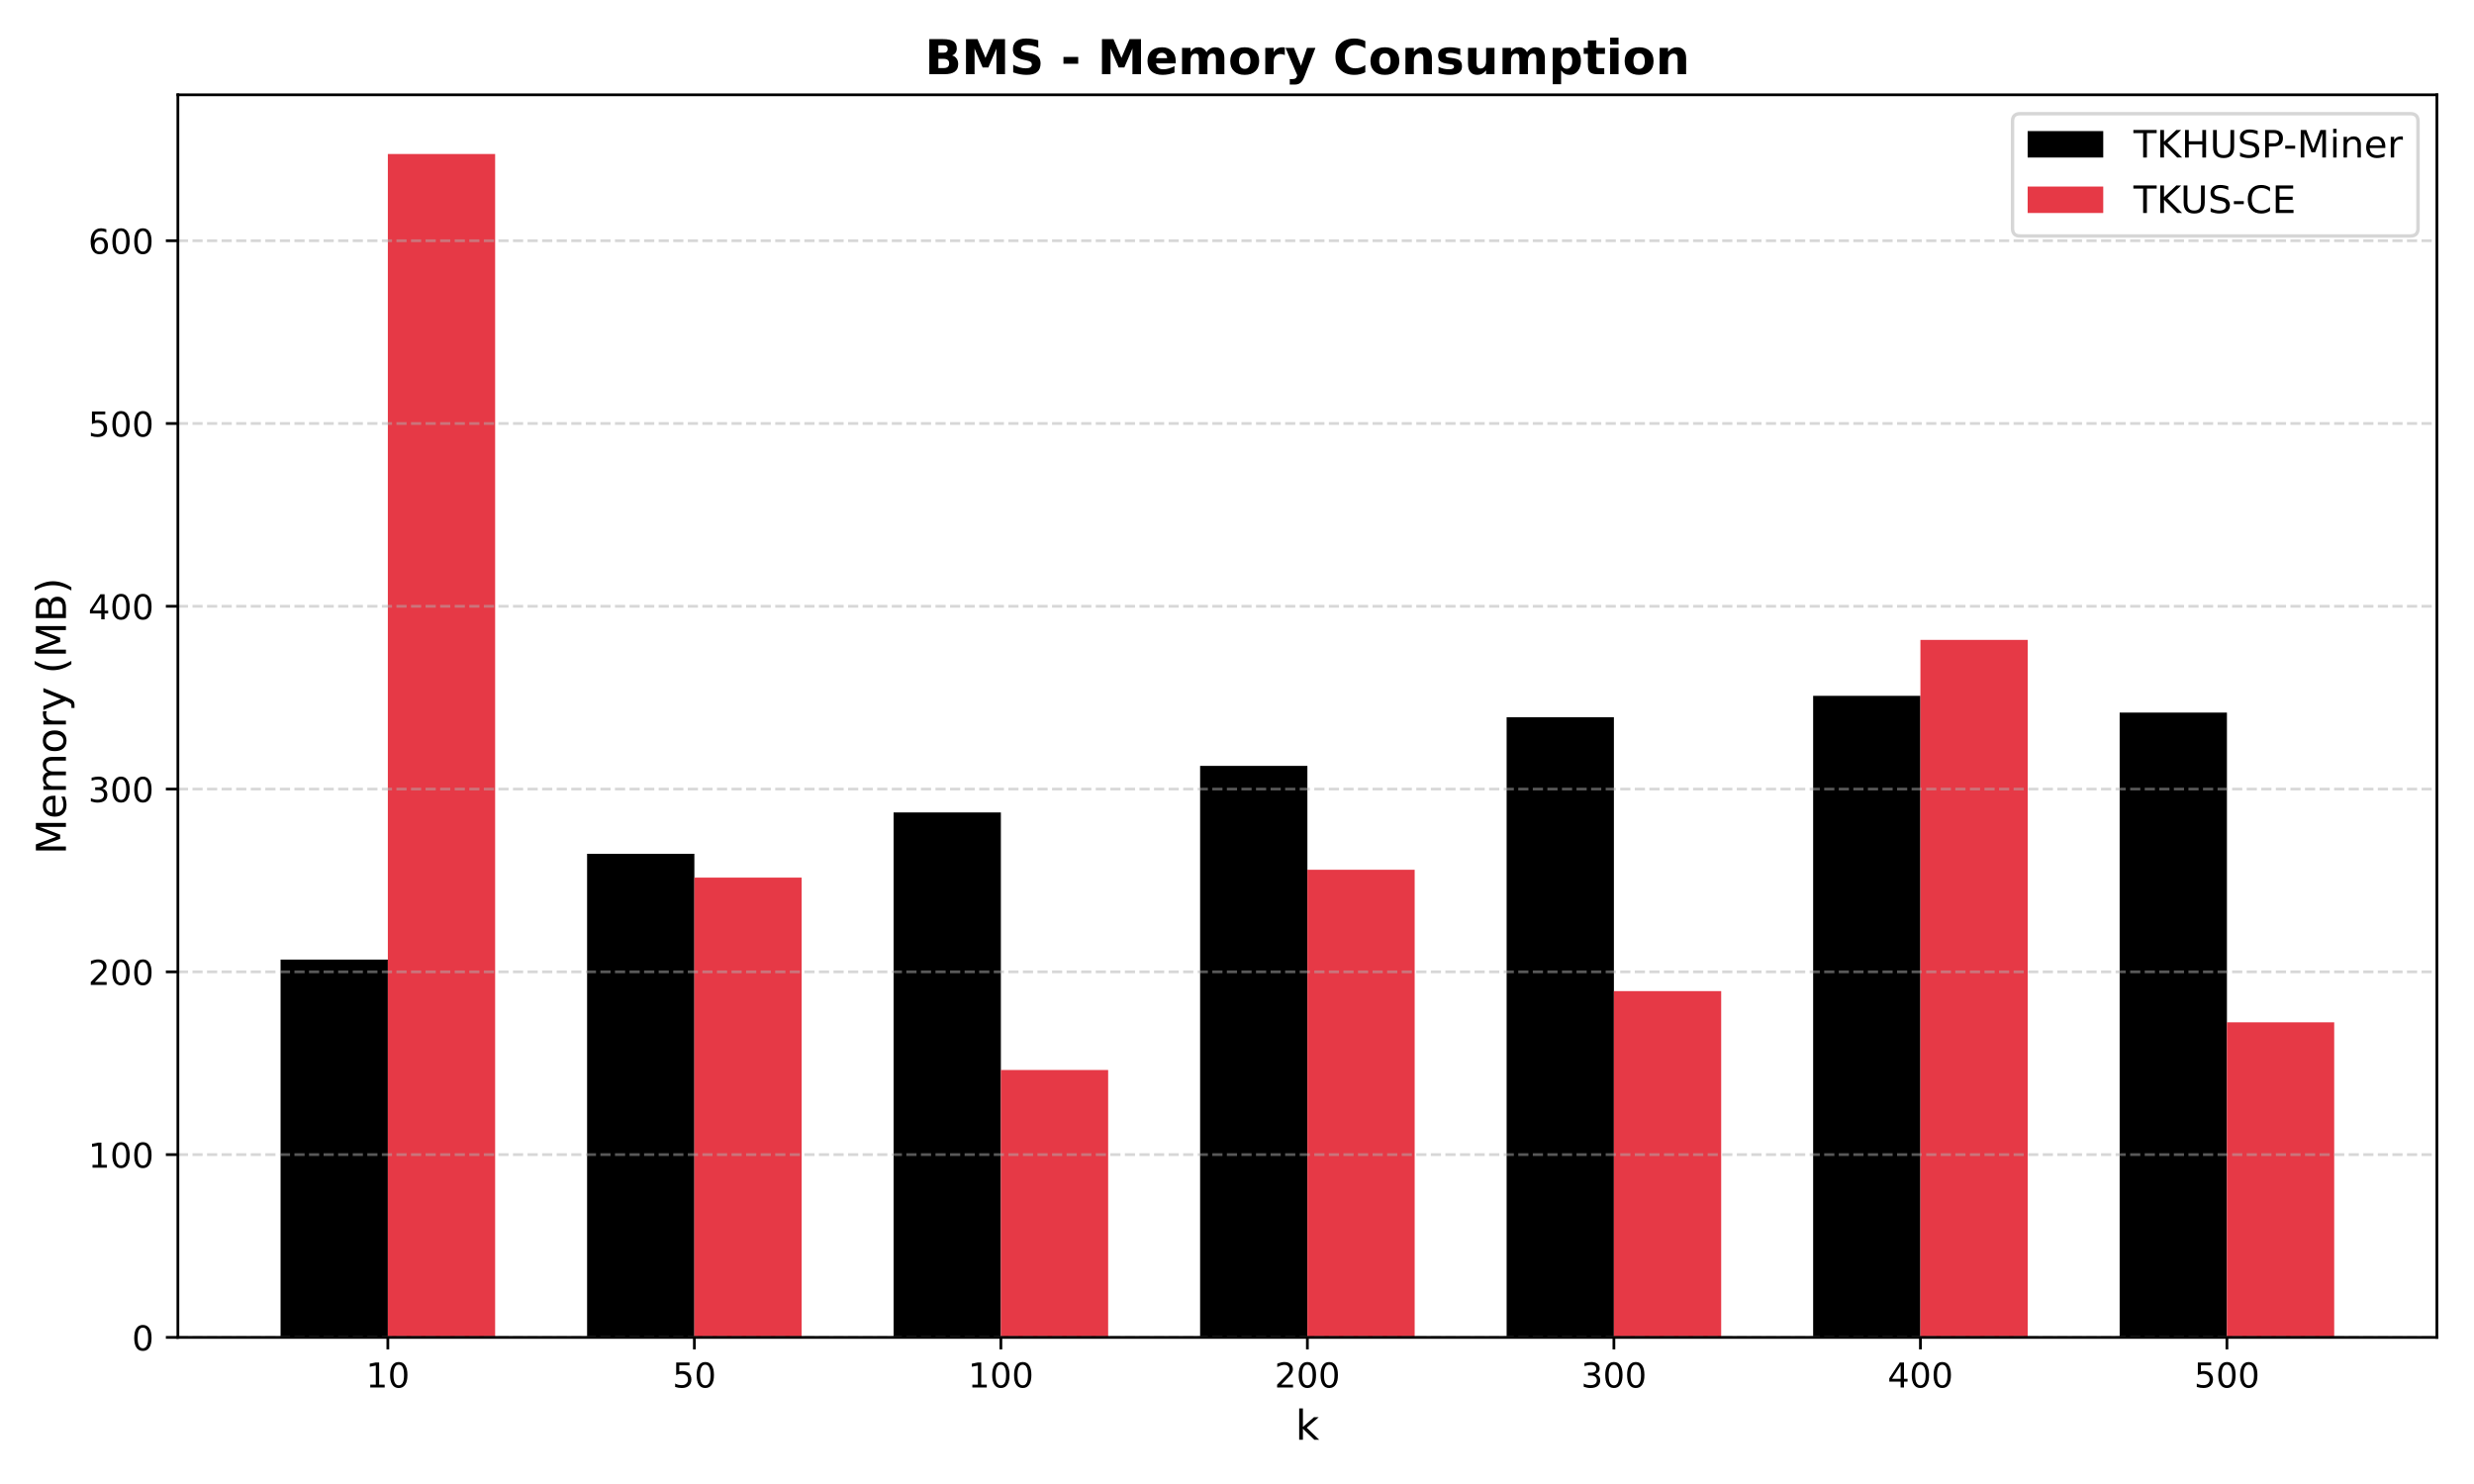
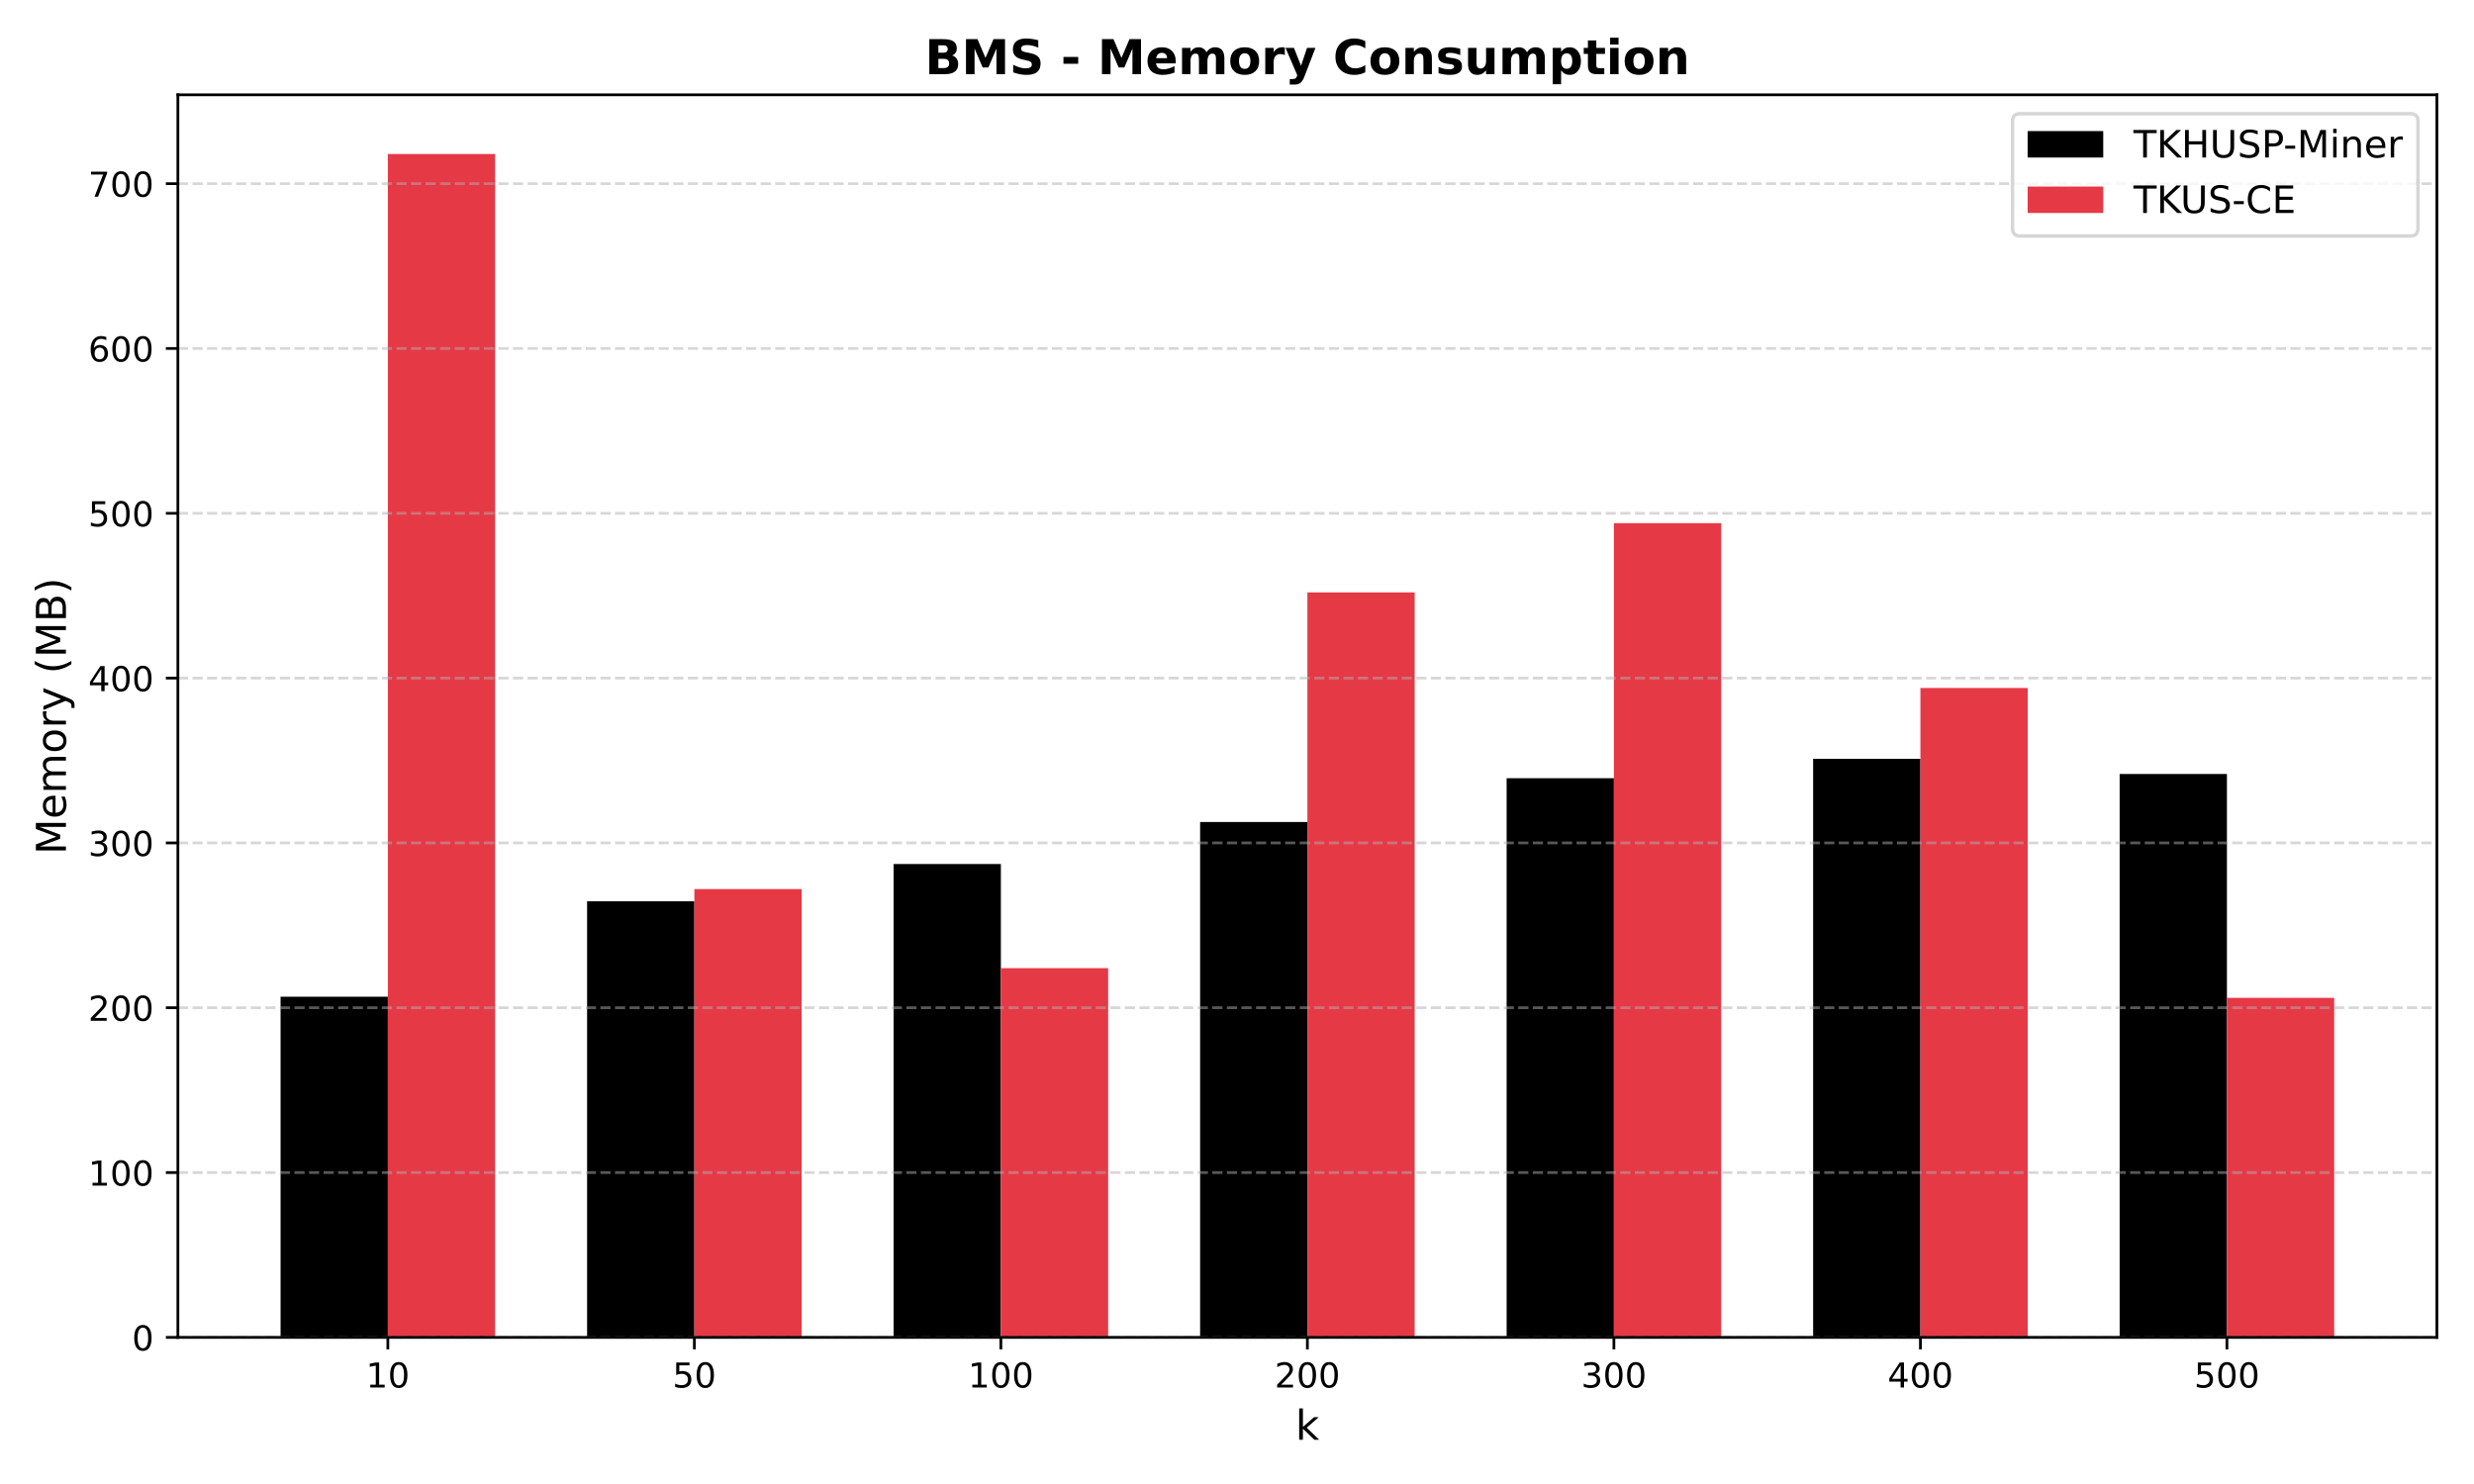
<svg xmlns="http://www.w3.org/2000/svg" xmlns:xlink="http://www.w3.org/1999/xlink" width="720pt" height="432pt" viewBox="0 0 720 432" version="1.1">
  <defs>
    <style type="text/css">*{stroke-linejoin: round; stroke-linecap: butt}</style>
  </defs>
  <g id="figure_1">
    <g id="patch_1">
      <path d="M 0 432  L 720 432  L 720 0  L 0 0  z " style="fill: #ffffff" />
    </g>
    <g id="axes_1">
      <g id="patch_2">
        <path d="M 51.77 389.32  L 709.2 389.32  L 709.2 27.6  L 51.77 27.6  z " style="fill: #ffffff" />
      </g>
      <g id="patch_3">
-         <path d="M 81.653 389.32  L 112.874 389.32  L 112.874 279.346  L 81.653 279.346  z " clip-path="url(#p03bd25104b)" />
+         <path d="M 81.653 389.32  L 112.874 389.32  L 112.874 290.15  L 81.653 290.15  z " clip-path="url(#p014eb7d184)" />
      </g>
      <g id="patch_4">
-         <path d="M 170.857 389.32  L 202.078 389.32  L 202.078 248.537  L 170.857 248.537  z " clip-path="url(#p03bd25104b)" />
+         <path d="M 170.857 389.32  L 202.078 389.32  L 202.078 262.368  L 170.857 262.368  z " clip-path="url(#p014eb7d184)" />
      </g>
      <g id="patch_5">
-         <path d="M 260.06 389.32  L 291.281 389.32  L 291.281 236.505  L 260.06 236.505  z " clip-path="url(#p03bd25104b)" />
+         <path d="M 260.06 389.32  L 291.281 389.32  L 291.281 251.518  L 260.06 251.518  z " clip-path="url(#p014eb7d184)" />
      </g>
      <g id="patch_6">
-         <path d="M 349.264 389.32  L 380.485 389.32  L 380.485 222.952  L 349.264 222.952  z " clip-path="url(#p03bd25104b)" />
+         <path d="M 349.264 389.32  L 380.485 389.32  L 380.485 239.297  L 349.264 239.297  z " clip-path="url(#p014eb7d184)" />
      </g>
      <g id="patch_7">
-         <path d="M 438.467 389.32  L 469.689 389.32  L 469.689 208.799  L 438.467 208.799  z " clip-path="url(#p03bd25104b)" />
+         <path d="M 438.467 389.32  L 469.689 389.32  L 469.689 226.535  L 438.467 226.535  z " clip-path="url(#p014eb7d184)" />
      </g>
      <g id="patch_8">
-         <path d="M 527.671 389.32  L 558.892 389.32  L 558.892 202.557  L 527.671 202.557  z " clip-path="url(#p03bd25104b)" />
+         <path d="M 527.671 389.32  L 558.892 389.32  L 558.892 220.905  L 527.671 220.905  z " clip-path="url(#p014eb7d184)" />
      </g>
      <g id="patch_9">
-         <path d="M 616.874 389.32  L 648.096 389.32  L 648.096 207.44  L 616.874 207.44  z " clip-path="url(#p03bd25104b)" />
+         <path d="M 616.874 389.32  L 648.096 389.32  L 648.096 225.309  L 616.874 225.309  z " clip-path="url(#p014eb7d184)" />
      </g>
      <g id="patch_10">
-         <path d="M 112.874 389.32  L 144.096 389.32  L 144.096 44.825  L 112.874 44.825  z " clip-path="url(#p03bd25104b)" style="fill: #e63946" />
+         <path d="M 112.874 389.32  L 144.096 389.32  L 144.096 44.825  L 112.874 44.825  z " clip-path="url(#p014eb7d184)" style="fill: #e63946" />
      </g>
      <g id="patch_11">
-         <path d="M 202.078 389.32  L 233.299 389.32  L 233.299 255.477  L 202.078 255.477  z " clip-path="url(#p03bd25104b)" style="fill: #e63946" />
+         <path d="M 202.078 389.32  L 233.299 389.32  L 233.299 258.815  L 202.078 258.815  z " clip-path="url(#p014eb7d184)" style="fill: #e63946" />
      </g>
      <g id="patch_12">
-         <path d="M 291.281 389.32  L 322.503 389.32  L 322.503 311.489  L 291.281 311.489  z " clip-path="url(#p03bd25104b)" style="fill: #e63946" />
+         <path d="M 291.281 389.32  L 322.503 389.32  L 322.503 281.845  L 291.281 281.845  z " clip-path="url(#p014eb7d184)" style="fill: #e63946" />
      </g>
      <g id="patch_13">
-         <path d="M 380.485 389.32  L 411.706 389.32  L 411.706 253.189  L 380.485 253.189  z " clip-path="url(#p03bd25104b)" style="fill: #e63946" />
+         <path d="M 380.485 389.32  L 411.706 389.32  L 411.706 172.451  L 380.485 172.451  z " clip-path="url(#p014eb7d184)" style="fill: #e63946" />
      </g>
      <g id="patch_14">
-         <path d="M 469.689 389.32  L 500.91 389.32  L 500.91 288.514  L 469.689 288.514  z " clip-path="url(#p03bd25104b)" style="fill: #e63946" />
+         <path d="M 469.689 389.32  L 500.91 389.32  L 500.91 152.3  L 469.689 152.3  z " clip-path="url(#p014eb7d184)" style="fill: #e63946" />
      </g>
      <g id="patch_15">
-         <path d="M 558.892 389.32  L 590.113 389.32  L 590.113 186.276  L 558.892 186.276  z " clip-path="url(#p03bd25104b)" style="fill: #e63946" />
+         <path d="M 558.892 389.32  L 590.113 389.32  L 590.113 200.279  L 558.892 200.279  z " clip-path="url(#p014eb7d184)" style="fill: #e63946" />
      </g>
      <g id="patch_16">
-         <path d="M 648.096 389.32  L 679.317 389.32  L 679.317 297.607  L 648.096 297.607  z " clip-path="url(#p03bd25104b)" style="fill: #e63946" />
+         <path d="M 648.096 389.32  L 679.317 389.32  L 679.317 290.482  L 648.096 290.482  z " clip-path="url(#p014eb7d184)" style="fill: #e63946" />
      </g>
      <g id="matplotlib.axis_1">
        <g id="xtick_1">
          <g id="line2d_1">
            <defs>
-               <path id="md29b073b9d" d="M 0 0  L 0 3.5  " style="stroke: #000000; stroke-width: 0.8" />
-             </defs>
-             <g>
-               <use xlink:href="#md29b073b9d" x="112.874" y="389.32" style="stroke: #000000; stroke-width: 0.8" />
+               <path id="m3c37062f6e" d="M 0 0  L 0 3.5  " style="stroke: #000000; stroke-width: 0.8" />
+             </defs>
+             <g>
+               <use xlink:href="#m3c37062f6e" x="112.874" y="389.32" style="stroke: #000000; stroke-width: 0.8" />
            </g>
          </g>
          <g id="text_1">
            <g transform="translate(106.5119 403.9184) scale(0.1 -0.1)">
              <defs>
                <path id="DejaVuSans-31" d="M 794 531  L 1825 531  L 1825 4091  L 703 3866  L 703 4441  L 1819 4666  L 2450 4666  L 2450 531  L 3481 531  L 3481 0  L 794 0  L 794 531  z " transform="scale(0.015625)" />
                <path id="DejaVuSans-30" d="M 2034 4250  Q 1547 4250 1301 3770  Q 1056 3291 1056 2328  Q 1056 1369 1301 889  Q 1547 409 2034 409  Q 2525 409 2770 889  Q 3016 1369 3016 2328  Q 3016 3291 2770 3770  Q 2525 4250 2034 4250  z M 2034 4750  Q 2819 4750 3233 4129  Q 3647 3509 3647 2328  Q 3647 1150 3233 529  Q 2819 -91 2034 -91  Q 1250 -91 836 529  Q 422 1150 422 2328  Q 422 3509 836 4129  Q 1250 4750 2034 4750  z " transform="scale(0.015625)" />
              </defs>
              <use xlink:href="#DejaVuSans-31" />
              <use xlink:href="#DejaVuSans-30" x="63.623" />
            </g>
          </g>
        </g>
        <g id="xtick_2">
          <g id="line2d_2">
            <g>
-               <use xlink:href="#md29b073b9d" x="202.078" y="389.32" style="stroke: #000000; stroke-width: 0.8" />
+               <use xlink:href="#m3c37062f6e" x="202.078" y="389.32" style="stroke: #000000; stroke-width: 0.8" />
            </g>
          </g>
          <g id="text_2">
            <g transform="translate(195.7154 403.9184) scale(0.1 -0.1)">
              <defs>
                <path id="DejaVuSans-35" d="M 691 4666  L 3169 4666  L 3169 4134  L 1269 4134  L 1269 2991  Q 1406 3038 1543 3061  Q 1681 3084 1819 3084  Q 2600 3084 3056 2656  Q 3513 2228 3513 1497  Q 3513 744 3044 326  Q 2575 -91 1722 -91  Q 1428 -91 1123 -41  Q 819 9 494 109  L 494 744  Q 775 591 1075 516  Q 1375 441 1709 441  Q 2250 441 2565 725  Q 2881 1009 2881 1497  Q 2881 1984 2565 2268  Q 2250 2553 1709 2553  Q 1456 2553 1204 2497  Q 953 2441 691 2322  L 691 4666  z " transform="scale(0.015625)" />
              </defs>
              <use xlink:href="#DejaVuSans-35" />
              <use xlink:href="#DejaVuSans-30" x="63.623" />
            </g>
          </g>
        </g>
        <g id="xtick_3">
          <g id="line2d_3">
            <g>
-               <use xlink:href="#md29b073b9d" x="291.281" y="389.32" style="stroke: #000000; stroke-width: 0.8" />
+               <use xlink:href="#m3c37062f6e" x="291.281" y="389.32" style="stroke: #000000; stroke-width: 0.8" />
            </g>
          </g>
          <g id="text_3">
            <g transform="translate(281.7377 403.9184) scale(0.1 -0.1)">
              <use xlink:href="#DejaVuSans-31" />
              <use xlink:href="#DejaVuSans-30" x="63.623" />
              <use xlink:href="#DejaVuSans-30" x="127.246" />
            </g>
          </g>
        </g>
        <g id="xtick_4">
          <g id="line2d_4">
            <g>
-               <use xlink:href="#md29b073b9d" x="380.485" y="389.32" style="stroke: #000000; stroke-width: 0.8" />
+               <use xlink:href="#m3c37062f6e" x="380.485" y="389.32" style="stroke: #000000; stroke-width: 0.8" />
            </g>
          </g>
          <g id="text_4">
            <g transform="translate(370.9413 403.9184) scale(0.1 -0.1)">
              <defs>
                <path id="DejaVuSans-32" d="M 1228 531  L 3431 531  L 3431 0  L 469 0  L 469 531  Q 828 903 1448 1529  Q 2069 2156 2228 2338  Q 2531 2678 2651 2914  Q 2772 3150 2772 3378  Q 2772 3750 2511 3984  Q 2250 4219 1831 4219  Q 1534 4219 1204 4116  Q 875 4013 500 3803  L 500 4441  Q 881 4594 1212 4672  Q 1544 4750 1819 4750  Q 2544 4750 2975 4387  Q 3406 4025 3406 3419  Q 3406 3131 3298 2873  Q 3191 2616 2906 2266  Q 2828 2175 2409 1742  Q 1991 1309 1228 531  z " transform="scale(0.015625)" />
              </defs>
              <use xlink:href="#DejaVuSans-32" />
              <use xlink:href="#DejaVuSans-30" x="63.623" />
              <use xlink:href="#DejaVuSans-30" x="127.246" />
            </g>
          </g>
        </g>
        <g id="xtick_5">
          <g id="line2d_5">
            <g>
-               <use xlink:href="#md29b073b9d" x="469.689" y="389.32" style="stroke: #000000; stroke-width: 0.8" />
+               <use xlink:href="#m3c37062f6e" x="469.689" y="389.32" style="stroke: #000000; stroke-width: 0.8" />
            </g>
          </g>
          <g id="text_5">
            <g transform="translate(460.1448 403.9184) scale(0.1 -0.1)">
              <defs>
                <path id="DejaVuSans-33" d="M 2597 2516  Q 3050 2419 3304 2112  Q 3559 1806 3559 1356  Q 3559 666 3084 287  Q 2609 -91 1734 -91  Q 1441 -91 1130 -33  Q 819 25 488 141  L 488 750  Q 750 597 1062 519  Q 1375 441 1716 441  Q 2309 441 2620 675  Q 2931 909 2931 1356  Q 2931 1769 2642 2001  Q 2353 2234 1838 2234  L 1294 2234  L 1294 2753  L 1863 2753  Q 2328 2753 2575 2939  Q 2822 3125 2822 3475  Q 2822 3834 2567 4026  Q 2313 4219 1838 4219  Q 1578 4219 1281 4162  Q 984 4106 628 3988  L 628 4550  Q 988 4650 1302 4700  Q 1616 4750 1894 4750  Q 2613 4750 3031 4423  Q 3450 4097 3450 3541  Q 3450 3153 3228 2886  Q 3006 2619 2597 2516  z " transform="scale(0.015625)" />
              </defs>
              <use xlink:href="#DejaVuSans-33" />
              <use xlink:href="#DejaVuSans-30" x="63.623" />
              <use xlink:href="#DejaVuSans-30" x="127.246" />
            </g>
          </g>
        </g>
        <g id="xtick_6">
          <g id="line2d_6">
            <g>
-               <use xlink:href="#md29b073b9d" x="558.892" y="389.32" style="stroke: #000000; stroke-width: 0.8" />
+               <use xlink:href="#m3c37062f6e" x="558.892" y="389.32" style="stroke: #000000; stroke-width: 0.8" />
            </g>
          </g>
          <g id="text_6">
            <g transform="translate(549.3483 403.9184) scale(0.1 -0.1)">
              <defs>
                <path id="DejaVuSans-34" d="M 2419 4116  L 825 1625  L 2419 1625  L 2419 4116  z M 2253 4666  L 3047 4666  L 3047 1625  L 3713 1625  L 3713 1100  L 3047 1100  L 3047 0  L 2419 0  L 2419 1100  L 313 1100  L 313 1709  L 2253 4666  z " transform="scale(0.015625)" />
              </defs>
              <use xlink:href="#DejaVuSans-34" />
              <use xlink:href="#DejaVuSans-30" x="63.623" />
              <use xlink:href="#DejaVuSans-30" x="127.246" />
            </g>
          </g>
        </g>
        <g id="xtick_7">
          <g id="line2d_7">
            <g>
-               <use xlink:href="#md29b073b9d" x="648.096" y="389.32" style="stroke: #000000; stroke-width: 0.8" />
+               <use xlink:href="#m3c37062f6e" x="648.096" y="389.32" style="stroke: #000000; stroke-width: 0.8" />
            </g>
          </g>
          <g id="text_7">
            <g transform="translate(638.5518 403.9184) scale(0.1 -0.1)">
              <use xlink:href="#DejaVuSans-35" />
              <use xlink:href="#DejaVuSans-30" x="63.623" />
              <use xlink:href="#DejaVuSans-30" x="127.246" />
            </g>
          </g>
        </g>
        <g id="text_8">
          <g transform="translate(377.0106 419.1162) scale(0.12 -0.12)">
            <defs>
              <path id="DejaVuSans-6b" d="M 581 4863  L 1159 4863  L 1159 1991  L 2875 3500  L 3609 3500  L 1753 1863  L 3688 0  L 2938 0  L 1159 1709  L 1159 0  L 581 0  L 581 4863  z " transform="scale(0.015625)" />
            </defs>
            <use xlink:href="#DejaVuSans-6b" />
          </g>
        </g>
      </g>
      <g id="matplotlib.axis_2">
        <g id="ytick_1">
          <g id="line2d_8">
-             <path d="M 51.77 389.32  L 709.2 389.32  " clip-path="url(#p03bd25104b)" style="fill: none; stroke-dasharray: 2.96,1.28; stroke-dashoffset: 0; stroke: #b0b0b0; stroke-opacity: 0.5; stroke-width: 0.8" />
+             <path d="M 51.77 389.32  L 709.2 389.32  " clip-path="url(#p014eb7d184)" style="fill: none; stroke-dasharray: 2.96,1.28; stroke-dashoffset: 0; stroke: #b0b0b0; stroke-opacity: 0.5; stroke-width: 0.8" />
          </g>
          <g id="line2d_9">
            <defs>
-               <path id="mc417b01c37" d="M 0 0  L -3.5 0  " style="stroke: #000000; stroke-width: 0.8" />
-             </defs>
-             <g>
-               <use xlink:href="#mc417b01c37" x="51.77" y="389.32" style="stroke: #000000; stroke-width: 0.8" />
+               <path id="mcf66eff761" d="M 0 0  L -3.5 0  " style="stroke: #000000; stroke-width: 0.8" />
+             </defs>
+             <g>
+               <use xlink:href="#mcf66eff761" x="51.77" y="389.32" style="stroke: #000000; stroke-width: 0.8" />
            </g>
          </g>
          <g id="text_9">
            <g transform="translate(38.4075 393.1192) scale(0.1 -0.1)">
              <use xlink:href="#DejaVuSans-30" />
            </g>
          </g>
        </g>
        <g id="ytick_2">
          <g id="line2d_10">
-             <path d="M 51.77 336.113  L 709.2 336.113  " clip-path="url(#p03bd25104b)" style="fill: none; stroke-dasharray: 2.96,1.28; stroke-dashoffset: 0; stroke: #b0b0b0; stroke-opacity: 0.5; stroke-width: 0.8" />
+             <path d="M 51.77 341.34  L 709.2 341.34  " clip-path="url(#p014eb7d184)" style="fill: none; stroke-dasharray: 2.96,1.28; stroke-dashoffset: 0; stroke: #b0b0b0; stroke-opacity: 0.5; stroke-width: 0.8" />
          </g>
          <g id="line2d_11">
            <g>
-               <use xlink:href="#mc417b01c37" x="51.77" y="336.113" style="stroke: #000000; stroke-width: 0.8" />
+               <use xlink:href="#mcf66eff761" x="51.77" y="341.34" style="stroke: #000000; stroke-width: 0.8" />
            </g>
          </g>
          <g id="text_10">
-             <g transform="translate(25.6825 339.912) scale(0.1 -0.1)">
+             <g transform="translate(25.6825 345.1394) scale(0.1 -0.1)">
              <use xlink:href="#DejaVuSans-31" />
              <use xlink:href="#DejaVuSans-30" x="63.623" />
              <use xlink:href="#DejaVuSans-30" x="127.246" />
            </g>
          </g>
        </g>
        <g id="ytick_3">
          <g id="line2d_12">
-             <path d="M 51.77 282.906  L 709.2 282.906  " clip-path="url(#p03bd25104b)" style="fill: none; stroke-dasharray: 2.96,1.28; stroke-dashoffset: 0; stroke: #b0b0b0; stroke-opacity: 0.5; stroke-width: 0.8" />
+             <path d="M 51.77 293.36  L 709.2 293.36  " clip-path="url(#p014eb7d184)" style="fill: none; stroke-dasharray: 2.96,1.28; stroke-dashoffset: 0; stroke: #b0b0b0; stroke-opacity: 0.5; stroke-width: 0.8" />
          </g>
          <g id="line2d_13">
            <g>
-               <use xlink:href="#mc417b01c37" x="51.77" y="282.906" style="stroke: #000000; stroke-width: 0.8" />
+               <use xlink:href="#mcf66eff761" x="51.77" y="293.36" style="stroke: #000000; stroke-width: 0.8" />
            </g>
          </g>
          <g id="text_11">
-             <g transform="translate(25.6825 286.7048) scale(0.1 -0.1)">
+             <g transform="translate(25.6825 297.1595) scale(0.1 -0.1)">
              <use xlink:href="#DejaVuSans-32" />
              <use xlink:href="#DejaVuSans-30" x="63.623" />
              <use xlink:href="#DejaVuSans-30" x="127.246" />
            </g>
          </g>
        </g>
        <g id="ytick_4">
          <g id="line2d_14">
-             <path d="M 51.77 229.698  L 709.2 229.698  " clip-path="url(#p03bd25104b)" style="fill: none; stroke-dasharray: 2.96,1.28; stroke-dashoffset: 0; stroke: #b0b0b0; stroke-opacity: 0.5; stroke-width: 0.8" />
+             <path d="M 51.77 245.38  L 709.2 245.38  " clip-path="url(#p014eb7d184)" style="fill: none; stroke-dasharray: 2.96,1.28; stroke-dashoffset: 0; stroke: #b0b0b0; stroke-opacity: 0.5; stroke-width: 0.8" />
          </g>
          <g id="line2d_15">
            <g>
-               <use xlink:href="#mc417b01c37" x="51.77" y="229.698" style="stroke: #000000; stroke-width: 0.8" />
+               <use xlink:href="#mcf66eff761" x="51.77" y="245.38" style="stroke: #000000; stroke-width: 0.8" />
            </g>
          </g>
          <g id="text_12">
-             <g transform="translate(25.6825 233.4977) scale(0.1 -0.1)">
+             <g transform="translate(25.6825 249.1797) scale(0.1 -0.1)">
              <use xlink:href="#DejaVuSans-33" />
              <use xlink:href="#DejaVuSans-30" x="63.623" />
              <use xlink:href="#DejaVuSans-30" x="127.246" />
            </g>
          </g>
        </g>
        <g id="ytick_5">
          <g id="line2d_16">
-             <path d="M 51.77 176.491  L 709.2 176.491  " clip-path="url(#p03bd25104b)" style="fill: none; stroke-dasharray: 2.96,1.28; stroke-dashoffset: 0; stroke: #b0b0b0; stroke-opacity: 0.5; stroke-width: 0.8" />
+             <path d="M 51.77 197.401  L 709.2 197.401  " clip-path="url(#p014eb7d184)" style="fill: none; stroke-dasharray: 2.96,1.28; stroke-dashoffset: 0; stroke: #b0b0b0; stroke-opacity: 0.5; stroke-width: 0.8" />
          </g>
          <g id="line2d_17">
            <g>
-               <use xlink:href="#mc417b01c37" x="51.77" y="176.491" style="stroke: #000000; stroke-width: 0.8" />
+               <use xlink:href="#mcf66eff761" x="51.77" y="197.401" style="stroke: #000000; stroke-width: 0.8" />
            </g>
          </g>
          <g id="text_13">
-             <g transform="translate(25.6825 180.2905) scale(0.1 -0.1)">
+             <g transform="translate(25.6825 201.1999) scale(0.1 -0.1)">
              <use xlink:href="#DejaVuSans-34" />
              <use xlink:href="#DejaVuSans-30" x="63.623" />
              <use xlink:href="#DejaVuSans-30" x="127.246" />
            </g>
          </g>
        </g>
        <g id="ytick_6">
          <g id="line2d_18">
-             <path d="M 51.77 123.284  L 709.2 123.284  " clip-path="url(#p03bd25104b)" style="fill: none; stroke-dasharray: 2.96,1.28; stroke-dashoffset: 0; stroke: #b0b0b0; stroke-opacity: 0.5; stroke-width: 0.8" />
+             <path d="M 51.77 149.421  L 709.2 149.421  " clip-path="url(#p014eb7d184)" style="fill: none; stroke-dasharray: 2.96,1.28; stroke-dashoffset: 0; stroke: #b0b0b0; stroke-opacity: 0.5; stroke-width: 0.8" />
          </g>
          <g id="line2d_19">
            <g>
-               <use xlink:href="#mc417b01c37" x="51.77" y="123.284" style="stroke: #000000; stroke-width: 0.8" />
+               <use xlink:href="#mcf66eff761" x="51.77" y="149.421" style="stroke: #000000; stroke-width: 0.8" />
            </g>
          </g>
          <g id="text_14">
-             <g transform="translate(25.6825 127.0833) scale(0.1 -0.1)">
+             <g transform="translate(25.6825 153.22) scale(0.1 -0.1)">
              <use xlink:href="#DejaVuSans-35" />
              <use xlink:href="#DejaVuSans-30" x="63.623" />
              <use xlink:href="#DejaVuSans-30" x="127.246" />
            </g>
          </g>
        </g>
        <g id="ytick_7">
          <g id="line2d_20">
-             <path d="M 51.77 70.077  L 709.2 70.077  " clip-path="url(#p03bd25104b)" style="fill: none; stroke-dasharray: 2.96,1.28; stroke-dashoffset: 0; stroke: #b0b0b0; stroke-opacity: 0.5; stroke-width: 0.8" />
+             <path d="M 51.77 101.441  L 709.2 101.441  " clip-path="url(#p014eb7d184)" style="fill: none; stroke-dasharray: 2.96,1.28; stroke-dashoffset: 0; stroke: #b0b0b0; stroke-opacity: 0.5; stroke-width: 0.8" />
          </g>
          <g id="line2d_21">
            <g>
-               <use xlink:href="#mc417b01c37" x="51.77" y="70.077" style="stroke: #000000; stroke-width: 0.8" />
+               <use xlink:href="#mcf66eff761" x="51.77" y="101.441" style="stroke: #000000; stroke-width: 0.8" />
            </g>
          </g>
          <g id="text_15">
-             <g transform="translate(25.6825 73.87611) scale(0.1 -0.1)">
+             <g transform="translate(25.6825 105.2402) scale(0.1 -0.1)">
              <defs>
                <path id="DejaVuSans-36" d="M 2113 2584  Q 1688 2584 1439 2293  Q 1191 2003 1191 1497  Q 1191 994 1439 701  Q 1688 409 2113 409  Q 2538 409 2786 701  Q 3034 994 3034 1497  Q 3034 2003 2786 2293  Q 2538 2584 2113 2584  z M 3366 4563  L 3366 3988  Q 3128 4100 2886 4159  Q 2644 4219 2406 4219  Q 1781 4219 1451 3797  Q 1122 3375 1075 2522  Q 1259 2794 1537 2939  Q 1816 3084 2150 3084  Q 2853 3084 3261 2657  Q 3669 2231 3669 1497  Q 3669 778 3244 343  Q 2819 -91 2113 -91  Q 1303 -91 875 529  Q 447 1150 447 2328  Q 447 3434 972 4092  Q 1497 4750 2381 4750  Q 2619 4750 2861 4703  Q 3103 4656 3366 4563  z " transform="scale(0.015625)" />
              </defs>
              <use xlink:href="#DejaVuSans-36" />
              <use xlink:href="#DejaVuSans-30" x="63.623" />
              <use xlink:href="#DejaVuSans-30" x="127.246" />
            </g>
          </g>
        </g>
-         <g id="text_16">
+         <g id="ytick_8">
+           <g id="line2d_22">
+             <path d="M 51.77 53.461  L 709.2 53.461  " clip-path="url(#p014eb7d184)" style="fill: none; stroke-dasharray: 2.96,1.28; stroke-dashoffset: 0; stroke: #b0b0b0; stroke-opacity: 0.5; stroke-width: 0.8" />
+           </g>
+           <g id="line2d_23">
+             <g>
+               <use xlink:href="#mcf66eff761" x="51.77" y="53.461" style="stroke: #000000; stroke-width: 0.8" />
+             </g>
+           </g>
+           <g id="text_16">
+             <g transform="translate(25.6825 57.26035) scale(0.1 -0.1)">
+               <defs>
+                 <path id="DejaVuSans-37" d="M 525 4666  L 3525 4666  L 3525 4397  L 1831 0  L 1172 0  L 2766 4134  L 525 4134  L 525 4666  z " transform="scale(0.015625)" />
+               </defs>
+               <use xlink:href="#DejaVuSans-37" />
+               <use xlink:href="#DejaVuSans-30" x="63.623" />
+               <use xlink:href="#DejaVuSans-30" x="127.246" />
+             </g>
+           </g>
+         </g>
+         <g id="text_17">
          <g transform="translate(19.18688 248.7444) rotate(-90) scale(0.12 -0.12)">
            <defs>
              <path id="DejaVuSans-4d" d="M 628 4666  L 1569 4666  L 2759 1491  L 3956 4666  L 4897 4666  L 4897 0  L 4281 0  L 4281 4097  L 3078 897  L 2444 897  L 1241 4097  L 1241 0  L 628 0  L 628 4666  z " transform="scale(0.015625)" />
              <path id="DejaVuSans-65" d="M 3597 1894  L 3597 1613  L 953 1613  Q 991 1019 1311 708  Q 1631 397 2203 397  Q 2534 397 2845 478  Q 3156 559 3463 722  L 3463 178  Q 3153 47 2828 -22  Q 2503 -91 2169 -91  Q 1331 -91 842 396  Q 353 884 353 1716  Q 353 2575 817 3079  Q 1281 3584 2069 3584  Q 2775 3584 3186 3129  Q 3597 2675 3597 1894  z M 3022 2063  Q 3016 2534 2758 2815  Q 2500 3097 2075 3097  Q 1594 3097 1305 2825  Q 1016 2553 972 2059  L 3022 2063  z " transform="scale(0.015625)" />
              <path id="DejaVuSans-6d" d="M 3328 2828  Q 3544 3216 3844 3400  Q 4144 3584 4550 3584  Q 5097 3584 5394 3201  Q 5691 2819 5691 2113  L 5691 0  L 5113 0  L 5113 2094  Q 5113 2597 4934 2840  Q 4756 3084 4391 3084  Q 3944 3084 3684 2787  Q 3425 2491 3425 1978  L 3425 0  L 2847 0  L 2847 2094  Q 2847 2600 2669 2842  Q 2491 3084 2119 3084  Q 1678 3084 1418 2786  Q 1159 2488 1159 1978  L 1159 0  L 581 0  L 581 3500  L 1159 3500  L 1159 2956  Q 1356 3278 1631 3431  Q 1906 3584 2284 3584  Q 2666 3584 2933 3390  Q 3200 3197 3328 2828  z " transform="scale(0.015625)" />
              <path id="DejaVuSans-6f" d="M 1959 3097  Q 1497 3097 1228 2736  Q 959 2375 959 1747  Q 959 1119 1226 758  Q 1494 397 1959 397  Q 2419 397 2687 759  Q 2956 1122 2956 1747  Q 2956 2369 2687 2733  Q 2419 3097 1959 3097  z M 1959 3584  Q 2709 3584 3137 3096  Q 3566 2609 3566 1747  Q 3566 888 3137 398  Q 2709 -91 1959 -91  Q 1206 -91 779 398  Q 353 888 353 1747  Q 353 2609 779 3096  Q 1206 3584 1959 3584  z " transform="scale(0.015625)" />
              <path id="DejaVuSans-72" d="M 2631 2963  Q 2534 3019 2420 3045  Q 2306 3072 2169 3072  Q 1681 3072 1420 2755  Q 1159 2438 1159 1844  L 1159 0  L 581 0  L 581 3500  L 1159 3500  L 1159 2956  Q 1341 3275 1631 3429  Q 1922 3584 2338 3584  Q 2397 3584 2469 3576  Q 2541 3569 2628 3553  L 2631 2963  z " transform="scale(0.015625)" />
              <path id="DejaVuSans-79" d="M 2059 -325  Q 1816 -950 1584 -1140  Q 1353 -1331 966 -1331  L 506 -1331  L 506 -850  L 844 -850  Q 1081 -850 1212 -737  Q 1344 -625 1503 -206  L 1606 56  L 191 3500  L 800 3500  L 1894 763  L 2988 3500  L 3597 3500  L 2059 -325  z " transform="scale(0.015625)" />
              <path id="DejaVuSans-20" transform="scale(0.015625)" />
              <path id="DejaVuSans-28" d="M 1984 4856  Q 1566 4138 1362 3434  Q 1159 2731 1159 2009  Q 1159 1288 1364 580  Q 1569 -128 1984 -844  L 1484 -844  Q 1016 -109 783 600  Q 550 1309 550 2009  Q 550 2706 781 3412  Q 1013 4119 1484 4856  L 1984 4856  z " transform="scale(0.015625)" />
              <path id="DejaVuSans-42" d="M 1259 2228  L 1259 519  L 2272 519  Q 2781 519 3026 730  Q 3272 941 3272 1375  Q 3272 1813 3026 2020  Q 2781 2228 2272 2228  L 1259 2228  z M 1259 4147  L 1259 2741  L 2194 2741  Q 2656 2741 2882 2914  Q 3109 3088 3109 3444  Q 3109 3797 2882 3972  Q 2656 4147 2194 4147  L 1259 4147  z M 628 4666  L 2241 4666  Q 2963 4666 3353 4366  Q 3744 4066 3744 3513  Q 3744 3084 3544 2831  Q 3344 2578 2956 2516  Q 3422 2416 3680 2098  Q 3938 1781 3938 1306  Q 3938 681 3513 340  Q 3088 0 2303 0  L 628 0  L 628 4666  z " transform="scale(0.015625)" />
              <path id="DejaVuSans-29" d="M 513 4856  L 1013 4856  Q 1481 4119 1714 3412  Q 1947 2706 1947 2009  Q 1947 1309 1714 600  Q 1481 -109 1013 -844  L 513 -844  Q 928 -128 1133 580  Q 1338 1288 1338 2009  Q 1338 2731 1133 3434  Q 928 4138 513 4856  z " transform="scale(0.015625)" />
            </defs>
            <use xlink:href="#DejaVuSans-4d" />
            <use xlink:href="#DejaVuSans-65" x="86.279" />
            <use xlink:href="#DejaVuSans-6d" x="147.803" />
            <use xlink:href="#DejaVuSans-6f" x="245.215" />
            <use xlink:href="#DejaVuSans-72" x="306.396" />
            <use xlink:href="#DejaVuSans-79" x="347.51" />
            <use xlink:href="#DejaVuSans-20" x="406.689" />
            <use xlink:href="#DejaVuSans-28" x="438.477" />
            <use xlink:href="#DejaVuSans-4d" x="477.49" />
            <use xlink:href="#DejaVuSans-42" x="563.77" />
            <use xlink:href="#DejaVuSans-29" x="632.373" />
          </g>
        </g>
      </g>
      <g id="patch_17">
        <path d="M 51.77 389.32  L 51.77 27.6  " style="fill: none; stroke: #000000; stroke-width: 0.8; stroke-linejoin: miter; stroke-linecap: square" />
      </g>
      <g id="patch_18">
        <path d="M 709.2 389.32  L 709.2 27.6  " style="fill: none; stroke: #000000; stroke-width: 0.8; stroke-linejoin: miter; stroke-linecap: square" />
      </g>
      <g id="patch_19">
        <path d="M 51.77 389.32  L 709.2 389.32  " style="fill: none; stroke: #000000; stroke-width: 0.8; stroke-linejoin: miter; stroke-linecap: square" />
      </g>
      <g id="patch_20">
        <path d="M 51.77 27.6  L 709.2 27.6  " style="fill: none; stroke: #000000; stroke-width: 0.8; stroke-linejoin: miter; stroke-linecap: square" />
      </g>
-       <g id="text_17">
+       <g id="text_18">
        <g transform="translate(269.173 21.6) scale(0.14 -0.14)">
          <defs>
            <path id="DejaVuSans-Bold-42" d="M 2456 2859  Q 2741 2859 2887 2984  Q 3034 3109 3034 3353  Q 3034 3594 2887 3720  Q 2741 3847 2456 3847  L 1791 3847  L 1791 2859  L 2456 2859  z M 2497 819  Q 2859 819 3042 972  Q 3225 1125 3225 1434  Q 3225 1738 3044 1889  Q 2863 2041 2497 2041  L 1791 2041  L 1791 819  L 2497 819  z M 3616 2497  Q 4003 2384 4215 2081  Q 4428 1778 4428 1338  Q 4428 663 3972 331  Q 3516 0 2584 0  L 588 0  L 588 4666  L 2394 4666  Q 3366 4666 3802 4372  Q 4238 4078 4238 3431  Q 4238 3091 4078 2852  Q 3919 2613 3616 2497  z " transform="scale(0.015625)" />
            <path id="DejaVuSans-Bold-4d" d="M 588 4666  L 2119 4666  L 3181 2169  L 4250 4666  L 5778 4666  L 5778 0  L 4641 0  L 4641 3413  L 3566 897  L 2803 897  L 1728 3413  L 1728 0  L 588 0  L 588 4666  z " transform="scale(0.015625)" />
            <path id="DejaVuSans-Bold-53" d="M 3834 4519  L 3834 3531  Q 3450 3703 3084 3790  Q 2719 3878 2394 3878  Q 1963 3878 1756 3759  Q 1550 3641 1550 3391  Q 1550 3203 1689 3098  Q 1828 2994 2194 2919  L 2706 2816  Q 3484 2659 3812 2340  Q 4141 2022 4141 1434  Q 4141 663 3683 286  Q 3225 -91 2284 -91  Q 1841 -91 1394 -6  Q 947 78 500 244  L 500 1259  Q 947 1022 1364 901  Q 1781 781 2169 781  Q 2563 781 2772 912  Q 2981 1044 2981 1288  Q 2981 1506 2839 1625  Q 2697 1744 2272 1838  L 1806 1941  Q 1106 2091 782 2419  Q 459 2747 459 3303  Q 459 4000 909 4375  Q 1359 4750 2203 4750  Q 2588 4750 2994 4692  Q 3400 4634 3834 4519  z " transform="scale(0.015625)" />
            <path id="DejaVuSans-Bold-20" transform="scale(0.015625)" />
            <path id="DejaVuSans-Bold-2d" d="M 347 2297  L 2309 2297  L 2309 1388  L 347 1388  L 347 2297  z " transform="scale(0.015625)" />
            <path id="DejaVuSans-Bold-65" d="M 4031 1759  L 4031 1441  L 1416 1441  Q 1456 1047 1700 850  Q 1944 653 2381 653  Q 2734 653 3104 758  Q 3475 863 3866 1075  L 3866 213  Q 3469 63 3072 -14  Q 2675 -91 2278 -91  Q 1328 -91 801 392  Q 275 875 275 1747  Q 275 2603 792 3093  Q 1309 3584 2216 3584  Q 3041 3584 3536 3087  Q 4031 2591 4031 1759  z M 2881 2131  Q 2881 2450 2695 2645  Q 2509 2841 2209 2841  Q 1884 2841 1681 2658  Q 1478 2475 1428 2131  L 2881 2131  z " transform="scale(0.015625)" />
            <path id="DejaVuSans-Bold-6d" d="M 3781 2919  Q 3994 3244 4286 3414  Q 4578 3584 4928 3584  Q 5531 3584 5847 3212  Q 6163 2841 6163 2131  L 6163 0  L 5038 0  L 5038 1825  Q 5041 1866 5042 1909  Q 5044 1953 5044 2034  Q 5044 2406 4934 2573  Q 4825 2741 4581 2741  Q 4263 2741 4089 2478  Q 3916 2216 3909 1719  L 3909 0  L 2784 0  L 2784 1825  Q 2784 2406 2684 2573  Q 2584 2741 2328 2741  Q 2006 2741 1831 2477  Q 1656 2213 1656 1722  L 1656 0  L 531 0  L 531 3500  L 1656 3500  L 1656 2988  Q 1863 3284 2130 3434  Q 2397 3584 2719 3584  Q 3081 3584 3359 3409  Q 3638 3234 3781 2919  z " transform="scale(0.015625)" />
            <path id="DejaVuSans-Bold-6f" d="M 2203 2784  Q 1831 2784 1636 2517  Q 1441 2250 1441 1747  Q 1441 1244 1636 976  Q 1831 709 2203 709  Q 2569 709 2762 976  Q 2956 1244 2956 1747  Q 2956 2250 2762 2517  Q 2569 2784 2203 2784  z M 2203 3584  Q 3106 3584 3614 3096  Q 4122 2609 4122 1747  Q 4122 884 3614 396  Q 3106 -91 2203 -91  Q 1297 -91 786 396  Q 275 884 275 1747  Q 275 2609 786 3096  Q 1297 3584 2203 3584  z " transform="scale(0.015625)" />
            <path id="DejaVuSans-Bold-72" d="M 3138 2547  Q 2991 2616 2845 2648  Q 2700 2681 2553 2681  Q 2122 2681 1889 2404  Q 1656 2128 1656 1613  L 1656 0  L 538 0  L 538 3500  L 1656 3500  L 1656 2925  Q 1872 3269 2151 3426  Q 2431 3584 2822 3584  Q 2878 3584 2943 3579  Q 3009 3575 3134 3559  L 3138 2547  z " transform="scale(0.015625)" />
            <path id="DejaVuSans-Bold-79" d="M 78 3500  L 1197 3500  L 2138 1125  L 2938 3500  L 4056 3500  L 2584 -331  Q 2363 -916 2067 -1148  Q 1772 -1381 1288 -1381  L 641 -1381  L 641 -647  L 991 -647  Q 1275 -647 1404 -556  Q 1534 -466 1606 -231  L 1638 -134  L 78 3500  z " transform="scale(0.015625)" />
            <path id="DejaVuSans-Bold-43" d="M 4288 256  Q 3956 84 3597 -3  Q 3238 -91 2847 -91  Q 1681 -91 1000 561  Q 319 1213 319 2328  Q 319 3447 1000 4098  Q 1681 4750 2847 4750  Q 3238 4750 3597 4662  Q 3956 4575 4288 4403  L 4288 3438  Q 3953 3666 3628 3772  Q 3303 3878 2944 3878  Q 2300 3878 1931 3465  Q 1563 3053 1563 2328  Q 1563 1606 1931 1193  Q 2300 781 2944 781  Q 3303 781 3628 887  Q 3953 994 4288 1222  L 4288 256  z " transform="scale(0.015625)" />
            <path id="DejaVuSans-Bold-6e" d="M 4056 2131  L 4056 0  L 2931 0  L 2931 347  L 2931 1631  Q 2931 2084 2911 2256  Q 2891 2428 2841 2509  Q 2775 2619 2662 2680  Q 2550 2741 2406 2741  Q 2056 2741 1856 2470  Q 1656 2200 1656 1722  L 1656 0  L 538 0  L 538 3500  L 1656 3500  L 1656 2988  Q 1909 3294 2193 3439  Q 2478 3584 2822 3584  Q 3428 3584 3742 3212  Q 4056 2841 4056 2131  z " transform="scale(0.015625)" />
            <path id="DejaVuSans-Bold-73" d="M 3272 3391  L 3272 2541  Q 2913 2691 2578 2766  Q 2244 2841 1947 2841  Q 1628 2841 1473 2761  Q 1319 2681 1319 2516  Q 1319 2381 1436 2309  Q 1553 2238 1856 2203  L 2053 2175  Q 2913 2066 3209 1816  Q 3506 1566 3506 1031  Q 3506 472 3093 190  Q 2681 -91 1863 -91  Q 1516 -91 1145 -36  Q 775 19 384 128  L 384 978  Q 719 816 1070 734  Q 1422 653 1784 653  Q 2113 653 2278 743  Q 2444 834 2444 1013  Q 2444 1163 2330 1236  Q 2216 1309 1875 1350  L 1678 1375  Q 931 1469 631 1722  Q 331 1975 331 2491  Q 331 3047 712 3315  Q 1094 3584 1881 3584  Q 2191 3584 2531 3537  Q 2872 3491 3272 3391  z " transform="scale(0.015625)" />
            <path id="DejaVuSans-Bold-75" d="M 500 1363  L 500 3500  L 1625 3500  L 1625 3150  Q 1625 2866 1622 2436  Q 1619 2006 1619 1863  Q 1619 1441 1641 1255  Q 1663 1069 1716 984  Q 1784 875 1895 815  Q 2006 756 2150 756  Q 2500 756 2700 1025  Q 2900 1294 2900 1772  L 2900 3500  L 4019 3500  L 4019 0  L 2900 0  L 2900 506  Q 2647 200 2364 54  Q 2081 -91 1741 -91  Q 1134 -91 817 281  Q 500 653 500 1363  z " transform="scale(0.015625)" />
            <path id="DejaVuSans-Bold-70" d="M 1656 506  L 1656 -1331  L 538 -1331  L 538 3500  L 1656 3500  L 1656 2988  Q 1888 3294 2169 3439  Q 2450 3584 2816 3584  Q 3463 3584 3878 3070  Q 4294 2556 4294 1747  Q 4294 938 3878 423  Q 3463 -91 2816 -91  Q 2450 -91 2169 54  Q 1888 200 1656 506  z M 2400 2772  Q 2041 2772 1848 2508  Q 1656 2244 1656 1747  Q 1656 1250 1848 986  Q 2041 722 2400 722  Q 2759 722 2948 984  Q 3138 1247 3138 1747  Q 3138 2247 2948 2509  Q 2759 2772 2400 2772  z " transform="scale(0.015625)" />
            <path id="DejaVuSans-Bold-74" d="M 1759 4494  L 1759 3500  L 2913 3500  L 2913 2700  L 1759 2700  L 1759 1216  Q 1759 972 1856 886  Q 1953 800 2241 800  L 2816 800  L 2816 0  L 1856 0  Q 1194 0 917 276  Q 641 553 641 1216  L 641 2700  L 84 2700  L 84 3500  L 641 3500  L 641 4494  L 1759 4494  z " transform="scale(0.015625)" />
            <path id="DejaVuSans-Bold-69" d="M 538 3500  L 1656 3500  L 1656 0  L 538 0  L 538 3500  z M 538 4863  L 1656 4863  L 1656 3950  L 538 3950  L 538 4863  z " transform="scale(0.015625)" />
          </defs>
          <use xlink:href="#DejaVuSans-Bold-42" />
          <use xlink:href="#DejaVuSans-Bold-4d" x="76.221" />
          <use xlink:href="#DejaVuSans-Bold-53" x="175.732" />
          <use xlink:href="#DejaVuSans-Bold-20" x="247.754" />
          <use xlink:href="#DejaVuSans-Bold-2d" x="282.568" />
          <use xlink:href="#DejaVuSans-Bold-20" x="324.072" />
          <use xlink:href="#DejaVuSans-Bold-4d" x="358.887" />
          <use xlink:href="#DejaVuSans-Bold-65" x="458.398" />
          <use xlink:href="#DejaVuSans-Bold-6d" x="526.221" />
          <use xlink:href="#DejaVuSans-Bold-6f" x="630.42" />
          <use xlink:href="#DejaVuSans-Bold-72" x="699.121" />
          <use xlink:href="#DejaVuSans-Bold-79" x="748.438" />
          <use xlink:href="#DejaVuSans-Bold-20" x="813.623" />
          <use xlink:href="#DejaVuSans-Bold-43" x="848.438" />
          <use xlink:href="#DejaVuSans-Bold-6f" x="921.826" />
          <use xlink:href="#DejaVuSans-Bold-6e" x="990.527" />
          <use xlink:href="#DejaVuSans-Bold-73" x="1061.719" />
          <use xlink:href="#DejaVuSans-Bold-75" x="1121.24" />
          <use xlink:href="#DejaVuSans-Bold-6d" x="1192.432" />
          <use xlink:href="#DejaVuSans-Bold-70" x="1296.631" />
          <use xlink:href="#DejaVuSans-Bold-74" x="1368.213" />
          <use xlink:href="#DejaVuSans-Bold-69" x="1416.016" />
          <use xlink:href="#DejaVuSans-Bold-6f" x="1450.293" />
          <use xlink:href="#DejaVuSans-Bold-6e" x="1518.994" />
        </g>
      </g>
      <g id="legend_1">
        <g id="patch_21">
          <path d="M 587.899 68.692  L 701.5 68.692  Q 703.7 68.692 703.7 66.492  L 703.7 35.3  Q 703.7 33.1 701.5 33.1  L 587.899 33.1  Q 585.699 33.1 585.699 35.3  L 585.699 66.492  Q 585.699 68.692 587.899 68.692  z " style="fill: #ffffff; opacity: 0.8; stroke: #cccccc; stroke-linejoin: miter" />
        </g>
        <g id="patch_22">
          <path d="M 590.099 45.858  L 612.099 45.858  L 612.099 38.158  L 590.099 38.158  z " />
        </g>
-         <g id="text_18">
+         <g id="text_19">
          <g transform="translate(620.8992 45.85828) scale(0.11 -0.11)">
            <defs>
              <path id="DejaVuSans-54" d="M -19 4666  L 3928 4666  L 3928 4134  L 2272 4134  L 2272 0  L 1638 0  L 1638 4134  L -19 4134  L -19 4666  z " transform="scale(0.015625)" />
              <path id="DejaVuSans-4b" d="M 628 4666  L 1259 4666  L 1259 2694  L 3353 4666  L 4166 4666  L 1850 2491  L 4331 0  L 3500 0  L 1259 2247  L 1259 0  L 628 0  L 628 4666  z " transform="scale(0.015625)" />
              <path id="DejaVuSans-48" d="M 628 4666  L 1259 4666  L 1259 2753  L 3553 2753  L 3553 4666  L 4184 4666  L 4184 0  L 3553 0  L 3553 2222  L 1259 2222  L 1259 0  L 628 0  L 628 4666  z " transform="scale(0.015625)" />
              <path id="DejaVuSans-55" d="M 556 4666  L 1191 4666  L 1191 1831  Q 1191 1081 1462 751  Q 1734 422 2344 422  Q 2950 422 3222 751  Q 3494 1081 3494 1831  L 3494 4666  L 4128 4666  L 4128 1753  Q 4128 841 3676 375  Q 3225 -91 2344 -91  Q 1459 -91 1007 375  Q 556 841 556 1753  L 556 4666  z " transform="scale(0.015625)" />
              <path id="DejaVuSans-53" d="M 3425 4513  L 3425 3897  Q 3066 4069 2747 4153  Q 2428 4238 2131 4238  Q 1616 4238 1336 4038  Q 1056 3838 1056 3469  Q 1056 3159 1242 3001  Q 1428 2844 1947 2747  L 2328 2669  Q 3034 2534 3370 2195  Q 3706 1856 3706 1288  Q 3706 609 3251 259  Q 2797 -91 1919 -91  Q 1588 -91 1214 -16  Q 841 59 441 206  L 441 856  Q 825 641 1194 531  Q 1563 422 1919 422  Q 2459 422 2753 634  Q 3047 847 3047 1241  Q 3047 1584 2836 1778  Q 2625 1972 2144 2069  L 1759 2144  Q 1053 2284 737 2584  Q 422 2884 422 3419  Q 422 4038 858 4394  Q 1294 4750 2059 4750  Q 2388 4750 2728 4690  Q 3069 4631 3425 4513  z " transform="scale(0.015625)" />
              <path id="DejaVuSans-50" d="M 1259 4147  L 1259 2394  L 2053 2394  Q 2494 2394 2734 2622  Q 2975 2850 2975 3272  Q 2975 3691 2734 3919  Q 2494 4147 2053 4147  L 1259 4147  z M 628 4666  L 2053 4666  Q 2838 4666 3239 4311  Q 3641 3956 3641 3272  Q 3641 2581 3239 2228  Q 2838 1875 2053 1875  L 1259 1875  L 1259 0  L 628 0  L 628 4666  z " transform="scale(0.015625)" />
              <path id="DejaVuSans-2d" d="M 313 2009  L 1997 2009  L 1997 1497  L 313 1497  L 313 2009  z " transform="scale(0.015625)" />
              <path id="DejaVuSans-69" d="M 603 3500  L 1178 3500  L 1178 0  L 603 0  L 603 3500  z M 603 4863  L 1178 4863  L 1178 4134  L 603 4134  L 603 4863  z " transform="scale(0.015625)" />
              <path id="DejaVuSans-6e" d="M 3513 2113  L 3513 0  L 2938 0  L 2938 2094  Q 2938 2591 2744 2837  Q 2550 3084 2163 3084  Q 1697 3084 1428 2787  Q 1159 2491 1159 1978  L 1159 0  L 581 0  L 581 3500  L 1159 3500  L 1159 2956  Q 1366 3272 1645 3428  Q 1925 3584 2291 3584  Q 2894 3584 3203 3211  Q 3513 2838 3513 2113  z " transform="scale(0.015625)" />
            </defs>
            <use xlink:href="#DejaVuSans-54" />
            <use xlink:href="#DejaVuSans-4b" x="61.084" />
            <use xlink:href="#DejaVuSans-48" x="126.66" />
            <use xlink:href="#DejaVuSans-55" x="201.855" />
            <use xlink:href="#DejaVuSans-53" x="275.049" />
            <use xlink:href="#DejaVuSans-50" x="338.525" />
            <use xlink:href="#DejaVuSans-2d" x="396.578" />
            <use xlink:href="#DejaVuSans-4d" x="432.662" />
            <use xlink:href="#DejaVuSans-69" x="518.941" />
            <use xlink:href="#DejaVuSans-6e" x="546.725" />
            <use xlink:href="#DejaVuSans-65" x="610.104" />
            <use xlink:href="#DejaVuSans-72" x="671.627" />
          </g>
        </g>
        <g id="patch_23">
          <path d="M 590.099 62.004  L 612.099 62.004  L 612.099 54.304  L 590.099 54.304  z " style="fill: #e63946" />
        </g>
-         <g id="text_19">
+         <g id="text_20">
          <g transform="translate(620.8992 62.00422) scale(0.11 -0.11)">
            <defs>
              <path id="DejaVuSans-43" d="M 4122 4306  L 4122 3641  Q 3803 3938 3442 4084  Q 3081 4231 2675 4231  Q 1875 4231 1450 3742  Q 1025 3253 1025 2328  Q 1025 1406 1450 917  Q 1875 428 2675 428  Q 3081 428 3442 575  Q 3803 722 4122 1019  L 4122 359  Q 3791 134 3420 21  Q 3050 -91 2638 -91  Q 1578 -91 968 557  Q 359 1206 359 2328  Q 359 3453 968 4101  Q 1578 4750 2638 4750  Q 3056 4750 3426 4639  Q 3797 4528 4122 4306  z " transform="scale(0.015625)" />
              <path id="DejaVuSans-45" d="M 628 4666  L 3578 4666  L 3578 4134  L 1259 4134  L 1259 2753  L 3481 2753  L 3481 2222  L 1259 2222  L 1259 531  L 3634 531  L 3634 0  L 628 0  L 628 4666  z " transform="scale(0.015625)" />
            </defs>
            <use xlink:href="#DejaVuSans-54" />
            <use xlink:href="#DejaVuSans-4b" x="61.084" />
            <use xlink:href="#DejaVuSans-55" x="124.035" />
            <use xlink:href="#DejaVuSans-53" x="197.229" />
            <use xlink:href="#DejaVuSans-2d" x="260.705" />
            <use xlink:href="#DejaVuSans-43" x="296.789" />
            <use xlink:href="#DejaVuSans-45" x="366.613" />
          </g>
        </g>
      </g>
    </g>
  </g>
  <defs>
-     <clipPath id="p03bd25104b">
+     <clipPath id="p014eb7d184">
      <rect x="51.77" y="27.6" width="657.43" height="361.72" />
    </clipPath>
  </defs>
</svg>
